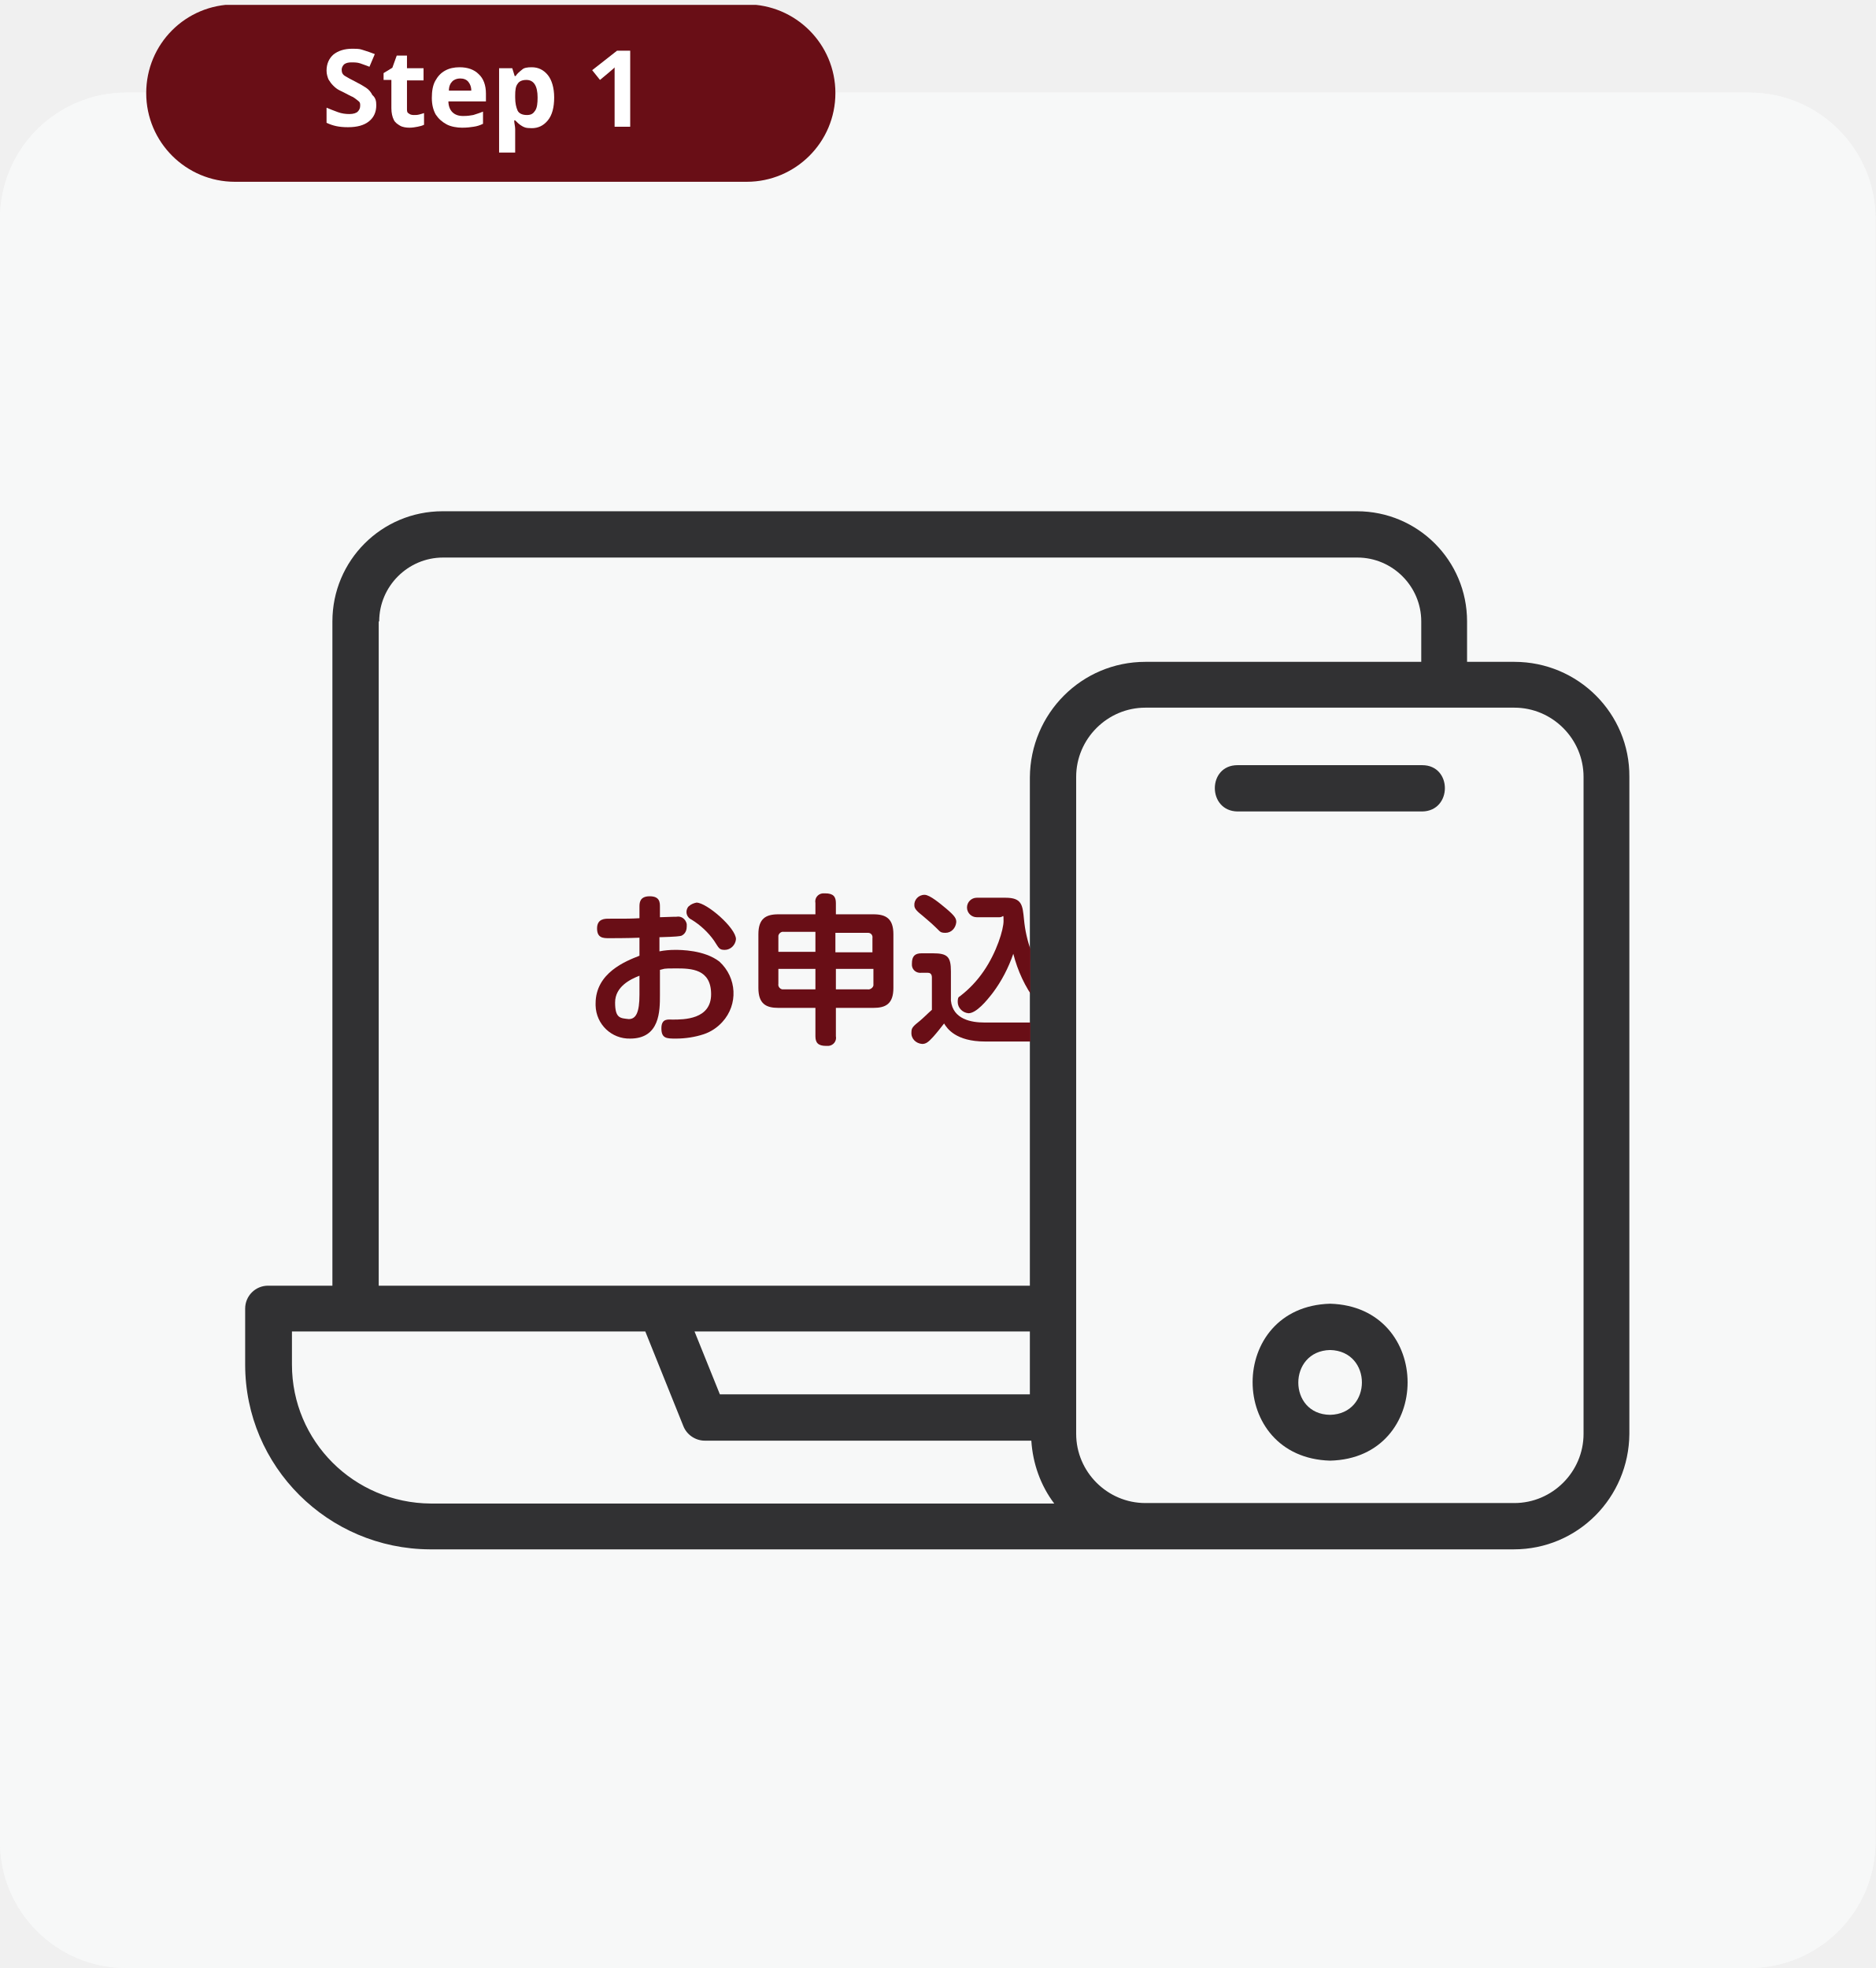
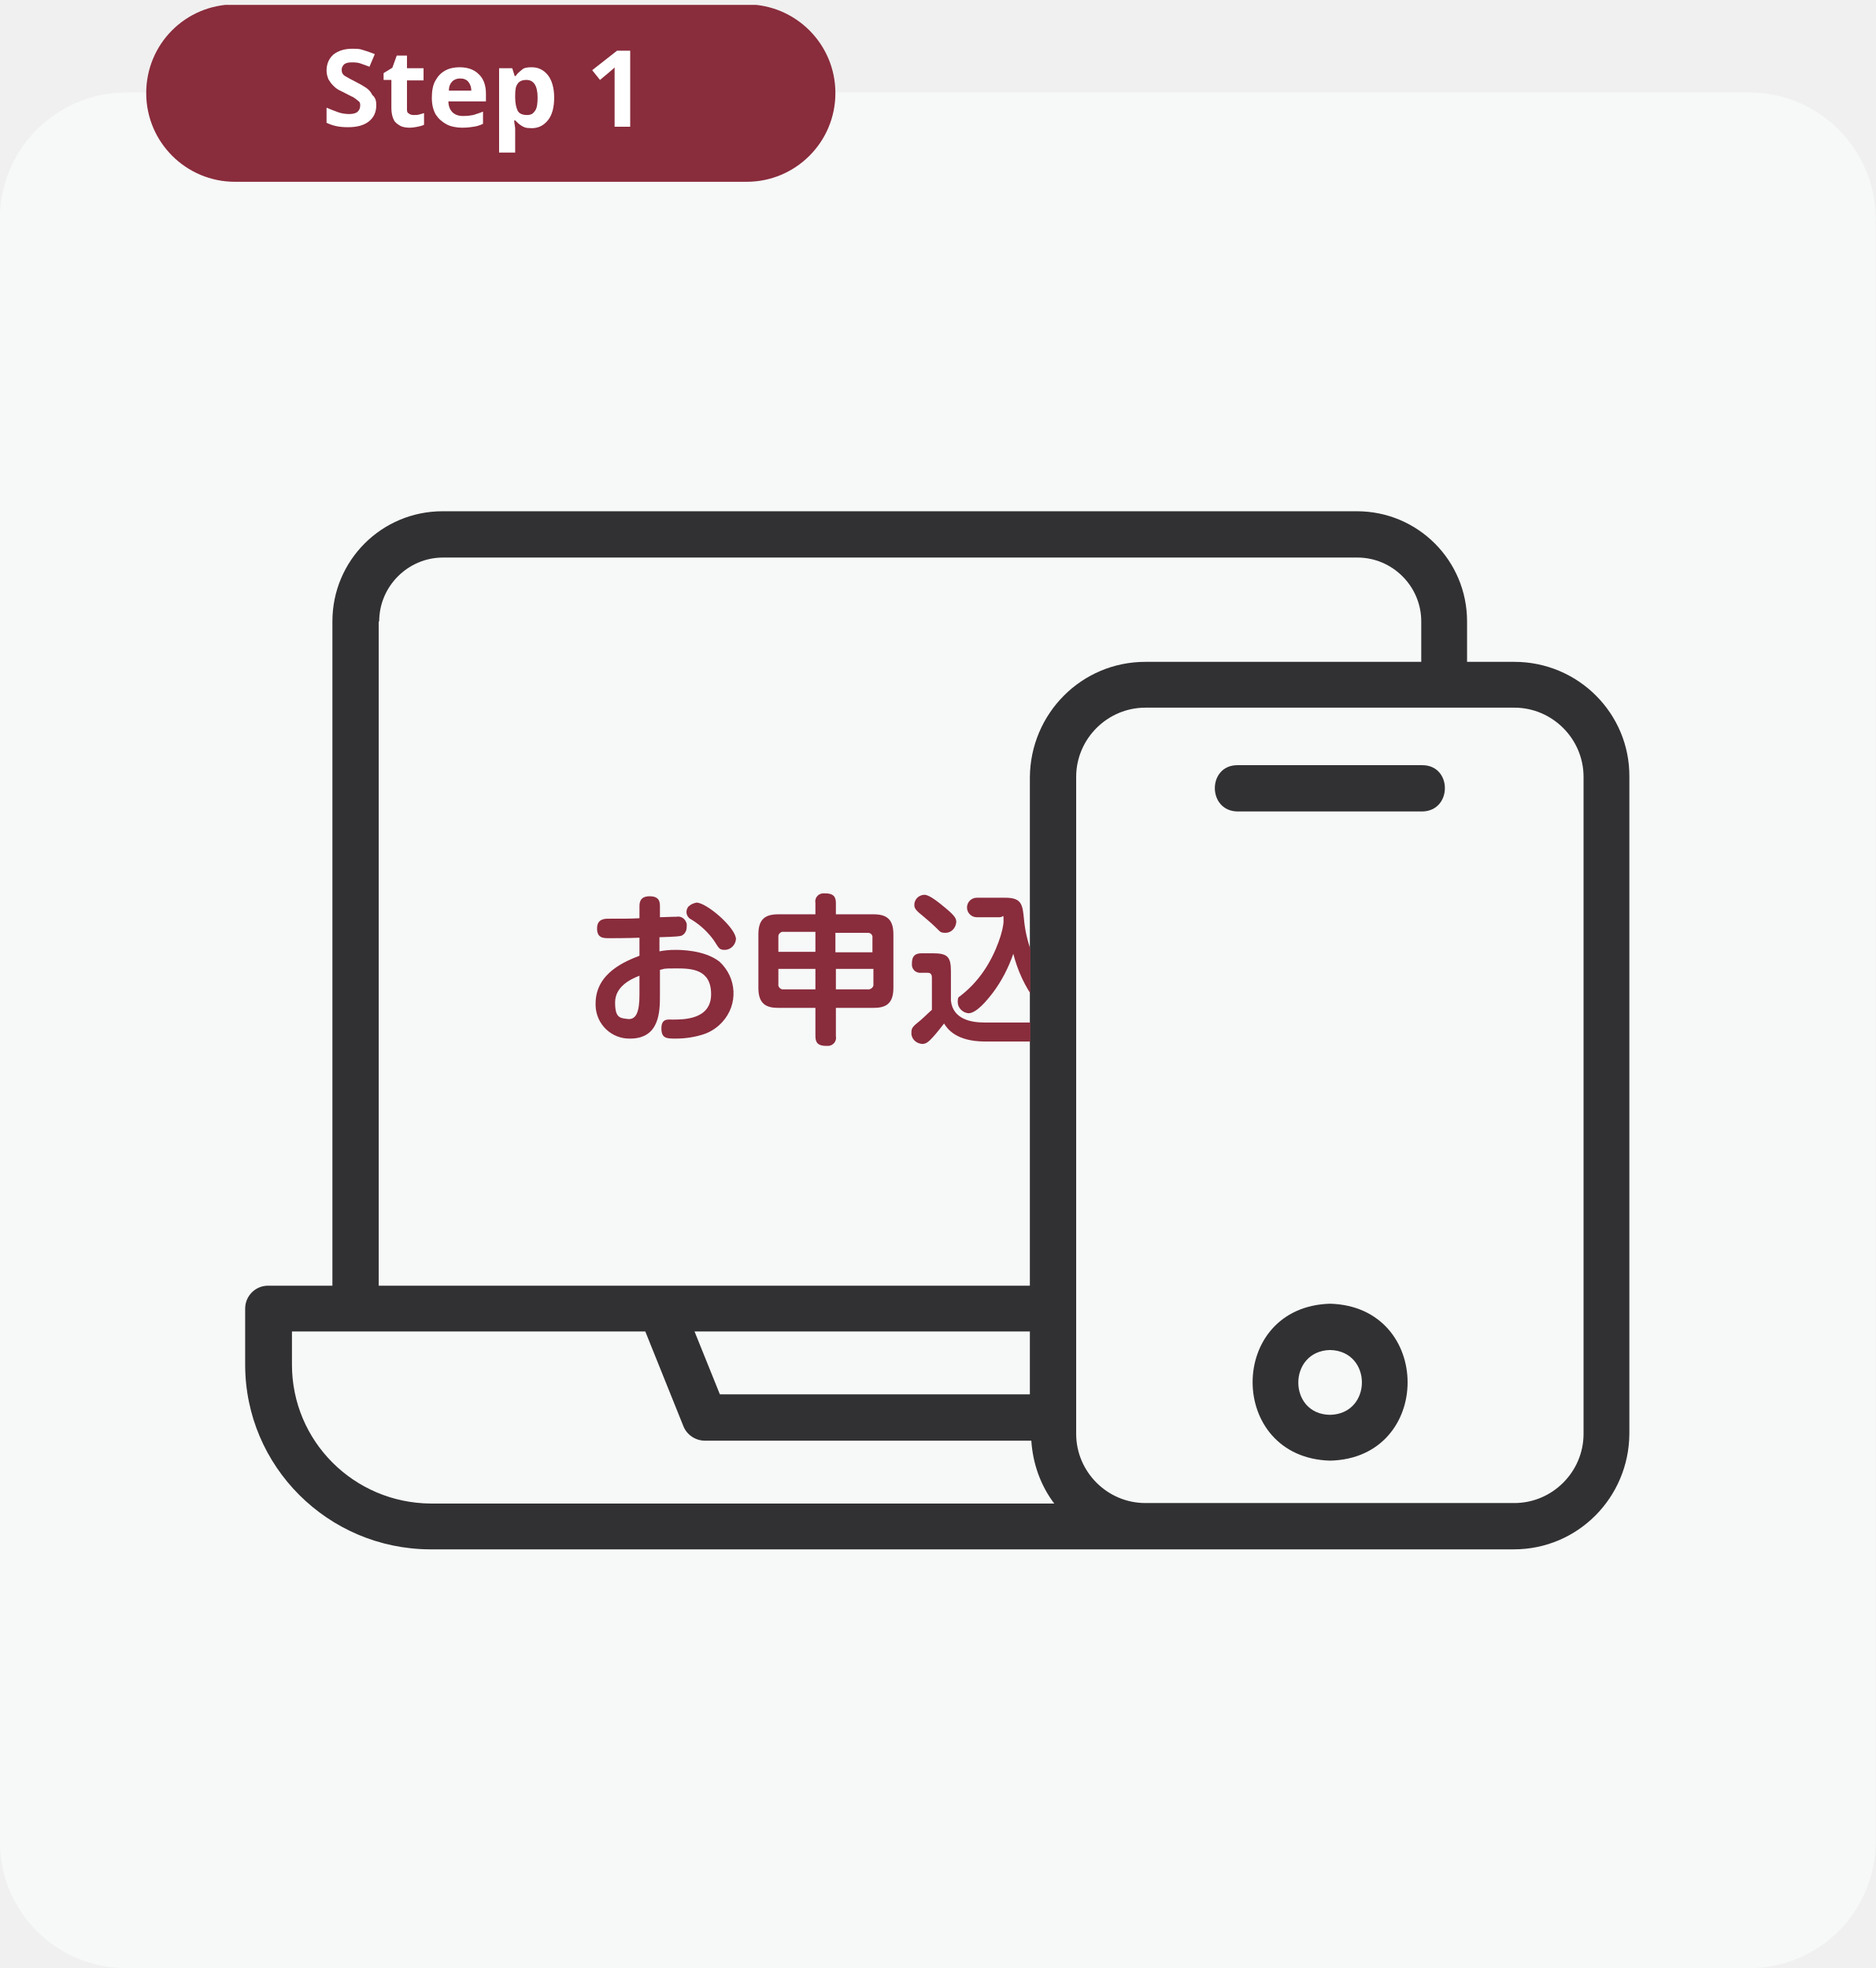
<svg xmlns="http://www.w3.org/2000/svg" id="Layer_1" data-name="Layer 1" version="1.1" viewBox="0 0 384.8 403.8">
  <defs>
    <style>
      .cls-1 {
        clip-path: url(#clippath);
      }

      .cls-2 {
        fill: none;
      }

      .cls-2, .cls-3, .cls-4, .cls-5, .cls-6 {
        stroke-width: 0px;
      }

      .cls-3 {
        fill: #f7f8f8;
      }

-       .cls-4 {
-         fill: #690e16;
-       }
- 
      .cls-7 {
        clip-path: url(#clippath-1);
      }

      .cls-8 {
        clip-path: url(#clippath-4);
      }

      .cls-9 {
        clip-path: url(#clippath-3);
      }

      .cls-10 {
        clip-path: url(#clippath-2);
      }

+       .cls-4 {
+         fill: #313133;
+       }
+ 
      .cls-5 {
-         fill: #313133;
+         fill: #892c3c;
      }

      .cls-11 {
        isolation: isolate;
      }

      .cls-6 {
        fill: #fff;
      }
    </style>
    <clipPath id="clippath">
      <rect class="cls-2" y="19" width="384.8" height="384.8" />
    </clipPath>
    <clipPath id="clippath-1">
      <rect class="cls-2" x="112.1" y="180.4" width="99.3" height="41.3" />
    </clipPath>
    <clipPath id="clippath-2">
      <rect class="cls-2" y="19" width="384.8" height="384.8" />
    </clipPath>
    <clipPath id="clippath-3">
      <rect class="cls-2" x="112.1" y="180.4" width="99.3" height="41.3" />
    </clipPath>
    <clipPath id="clippath-4">
      <rect class="cls-2" x="30" y="1" width="141.4" height="36.3" />
    </clipPath>
  </defs>
  <g id="Group_409" data-name="Group 409">
    <g id="Group_276" data-name="Group 276">
      <g class="cls-1">
        <g id="Group_275" data-name="Group 275">
          <path id="Path_351" data-name="Path 351" class="cls-3" d="M358.9,403.8H25.9c-14.3,0-25.9-11.6-25.9-25.9V44.9c0-14.3,11.6-25.9,25.9-25.9h333c14.3,0,25.9,11.6,25.9,25.9v333c0,14.3-11.6,25.9-25.9,25.9" />
-           <path id="Path_352" data-name="Path 352" class="cls-5" d="M324.9,294.2c0,7.8-6.4,14.2-14.2,14.2h-75.7c-7.8,0-14.2-6.4-14.2-14.2v-134.8c0-7.8,6.4-14.2,14.2-14.2h75.7c7.8,0,14.2,6.4,14.2,14.2v134.8ZM59.9,280v-6.8h72.5l7.8,19.4c.7,1.8,2.5,3,4.4,3h67c.3,4.7,1.9,9.2,4.7,12.9h-127.9c-15.8-.1-28.5-12.8-28.5-28.5M147.7,286.1l-5.2-12.9h68.8v12.9h-63.6ZM77.8,127.5c0-7.2,5.9-13.1,13.1-13.1h187.6c7.2,0,13.1,5.9,13.1,13.1v8.3h-56.6c-13.1,0-23.6,10.6-23.7,23.7v104.3H77.7V127.5h.1ZM310.7,135.8h-9.7v-8.3c0-12.5-10.1-22.6-22.6-22.6H90.8c-12.5,0-22.6,10.1-22.6,22.6v136.3h-13.2c-2.6,0-4.7,2.1-4.7,4.7h0v11.5c0,20.9,17,37.8,37.9,37.9h222.4c13.1,0,23.6-10.6,23.7-23.7v-134.8c.1-13-10.5-23.6-23.6-23.6" />
-           <path id="Path_353" data-name="Path 353" class="cls-5" d="M272.9,290.3c-8.7-.1-8.7-13.1,0-13.3,8.7.2,8.7,13.1,0,13.3M272.9,267.5c-21.2.6-21.2,31.6,0,32.2,21.2-.5,21.2-31.6,0-32.2" />
-           <path id="Path_354" data-name="Path 354" class="cls-5" d="M291.8,157h-37.9c-6.2,0-6.2,9.4,0,9.5h37.9c6.2-.1,6.2-9.5,0-9.5" />
+           <path id="Path_352" data-name="Path 352" class="cls-4" d="M324.9,294.2c0,7.8-6.4,14.2-14.2,14.2h-75.7c-7.8,0-14.2-6.4-14.2-14.2v-134.8c0-7.8,6.4-14.2,14.2-14.2h75.7c7.8,0,14.2,6.4,14.2,14.2v134.8ZM59.9,280v-6.8h72.5l7.8,19.4c.7,1.8,2.5,3,4.4,3h67c.3,4.7,1.9,9.2,4.7,12.9h-127.9c-15.8-.1-28.5-12.8-28.5-28.5M147.7,286.1l-5.2-12.9h68.8v12.9h-63.6ZM77.8,127.5c0-7.2,5.9-13.1,13.1-13.1h187.6c7.2,0,13.1,5.9,13.1,13.1v8.3h-56.6c-13.1,0-23.6,10.6-23.7,23.7v104.3H77.7V127.5h.1ZM310.7,135.8h-9.7v-8.3c0-12.5-10.1-22.6-22.6-22.6H90.8c-12.5,0-22.6,10.1-22.6,22.6v136.3h-13.2c-2.6,0-4.7,2.1-4.7,4.7h0v11.5c0,20.9,17,37.8,37.9,37.9h222.4c13.1,0,23.6-10.6,23.7-23.7v-134.8c.1-13-10.5-23.6-23.6-23.6" />
+           <path id="Path_353" data-name="Path 353" class="cls-4" d="M272.9,290.3c-8.7-.1-8.7-13.1,0-13.3,8.7.2,8.7,13.1,0,13.3M272.9,267.5c-21.2.6-21.2,31.6,0,32.2,21.2-.5,21.2-31.6,0-32.2" />
+           <path id="Path_354" data-name="Path 354" class="cls-4" d="M291.8,157h-37.9c-6.2,0-6.2,9.4,0,9.5h37.9c6.2-.1,6.2-9.5,0-9.5" />
        </g>
      </g>
    </g>
    <g id="Group_278" data-name="Group 278">
      <g class="cls-7">
        <g id="Group_277" data-name="Group 277">
-           <path id="Path_355" data-name="Path 355" class="cls-5" d="M135.3,195.2c1-.2,2.1-.3,3.2-.3s6,0,9.1,2.4c3.6,3.3,3.9,8.8.6,12.4-1,1.1-2.3,2-3.8,2.5-1.8.6-3.8.9-5.7.9s-3,0-3-2.1,1.4-1.8,2.3-1.8c2.3,0,7.9,0,7.9-5.2s-4.1-5.3-7.2-5.3-2.2.1-3.3.3v5.2c0,3.2,0,8.9-6.1,8.9-3.8.1-7-2.9-7.1-6.8v-.4c0-6.3,6.2-8.7,9-9.8v-3.7c-2,.1-6.1.1-6.2.1-1.2,0-2.5,0-2.5-2s1.6-2,2.4-2c4,0,4.5,0,6.3-.1v-2.3c0-.8,0-2.2,2.1-2.2s2.1,1.3,2.1,2.2v2.1c2.8-.1,3.1-.1,3.4-.1,1-.2,1.9.5,2.1,1.5v.5c0,1.4-.9,1.8-1.1,1.9-.4.1-.9.2-4.5.3v2.9h0ZM131.2,200.2c-1.8.7-5,2.2-5,5.5s1.1,3.2,2.8,3.4c1.5,0,2.2-1.4,2.2-5v-3.9ZM142.9,185.2c2.1,0,8.1,5.2,8.1,7.5-.1,1.2-1.1,2.2-2.3,2.2s-1.2-.4-2.2-1.9c-1.2-1.7-2.8-3.2-4.6-4.3-.9-.4-1.3-1.4-.9-2.3.1-.2.2-.4.4-.5.4-.4,1-.6,1.5-.7" />
-           <path id="Path_356" data-name="Path 356" class="cls-5" d="M167.3,185.3c-.2-1,.5-1.9,1.5-2h.5c1.7,0,2.2.7,2.2,2v2.3h7.7c2.6,0,4.1.9,4.1,4.1v11c0,3.3-1.6,4.1-4.1,4.1h-7.7v5.8c.2,1-.5,1.9-1.5,2h-.5c-1.7,0-2.2-.7-2.2-2v-5.8h-7.6c-2.5,0-4.1-.8-4.1-4.1v-11c0-3.2,1.5-4.1,4.1-4.1h7.6v-2.3ZM159.7,195.3h7.6v-4.1h-6.5c-.5-.1-1,.3-1.1.8v3.3ZM167.3,203v-4.2h-7.6v3.1c-.1.5.3,1,.8,1.1h6.8ZM171.4,191.3v4.1h7.6v-2.9c.1-.6-.3-1.1-.9-1.1h-6.7q0-.1,0-.1ZM179.1,198.8h-7.6v4.2h6.5c.5.1,1.1-.3,1.2-.8v-3.4h-.1,0Z" />
-           <path id="Path_357" data-name="Path 357" class="cls-5" d="M216.2,209.8c1-.1,1.8.5,2,1.5v.4c.1,1-.6,1.9-1.6,2h-14.5c-6,0-7.8-2.7-8.4-3.7-.7.9-1.4,1.8-2.2,2.7-1,1.1-1.5,1.5-2.3,1.5-1.3-.1-2.3-1.1-2.2-2.4,0-.9.3-1.2,1.8-2.4.5-.4,1.7-1.6,2.4-2.2v-6.6c0-.2,0-1-.8-1h-1.4c-.9.1-1.8-.5-1.9-1.5v-.4c0-1.5.6-2.1,2-2.1h2.3c3,0,3.7.7,3.7,3.7v6c.4,3.9,4.3,4.5,6.8,4.5h14.3,0ZM189.7,183.6c1.1,0,3.3,1.9,4.4,2.8,1.9,1.6,2.1,2.1,2.1,2.8-.1,1.2-1,2.2-2.2,2.2s-1.1-.3-2.1-1.2c-.9-.9-2.4-2.1-2.6-2.3-1-.8-1.7-1.4-1.7-2.1-.1-1.1.8-2.2,2.1-2.2M200.4,188.2c-1.1,0-2-.9-2-2s.9-2,2-2h5.9c3.4,0,3.5,1.5,3.8,4.5.4,4.3,1.9,8.5,4.4,12.1.6.8,1.7,2,2.6,3,.5.5.9,1.1,1,1.8-.1,1.2-1.1,2.2-2.3,2.3-1,0-2-.8-3.3-2.5-2.2-2.9-3.7-6.2-4.6-9.7-1,2.9-2.4,5.6-4.2,8-1.3,1.7-3.4,4.2-5,4.2-1.2-.1-2.2-1.1-2.2-2.3s.3-1,.6-1.3c1.8-1.4,3.4-3.1,4.7-5,2.7-3.9,4.1-8.6,4.1-10.3s0-.8-.8-.8h-4.7Z" />
-           <path id="Path_358" data-name="Path 358" class="cls-5" d="M242.1,192c0-1.2.4-2.3,2.2-2.3s2.4,1.2,2.4,3.1-.3,5.3-.4,5.9c3.1,1.3,4.2,2,4.2,3.3s-.9,2.4-2,2.4-.8-.1-2.9-1.2c-1.9,6.9-6.6,10.2-9.1,10.2-1.2-.1-2.1-1-2.1-2.2s.4-1.3,3.2-3c3.1-1.9,3.8-5.7,4-6.8-2.3-.9-4.7-1.5-7.1-2-.7,2.7-1.6,5.3-2.7,7.8-1.2,2.8-2.7,4.4-5.1,4.4s-6.1-2.3-6.1-6.9,2.6-7.4,6.4-8.5c1.4-.5,2.9-.7,4.4-.8.1-.5.8-3,.9-3.3.2-.7.3-1.4.4-2.1,0-.6-.3-.9-1.3-.9s-5.1.3-6.1.3-2.3,0-2.3-2.1,1.5-2.1,2.8-2.1c2.1,0,5.6-.2,7.7-.2s3.6,0,3.6,2.8c-.1,1.2-.2,2.4-.5,3.6-.1.7-1,3.6-1.1,4.2,2.2.4,4.4.9,6.5,1.6.1-1.8.1-2.1.1-5.2M228.1,199.6c-2.2.7-3.8,2.7-3.7,5,0,2.2,1.4,2.8,2,2.8.9,0,1.5-.9,2.3-3,.7-1.7,1.3-3.5,1.8-5.3-.8.1-1.6.3-2.4.5" />
+           <path id="Path_355" data-name="Path 355" class="cls-4" d="M135.3,195.2c1-.2,2.1-.3,3.2-.3s6,0,9.1,2.4c3.6,3.3,3.9,8.8.6,12.4-1,1.1-2.3,2-3.8,2.5-1.8.6-3.8.9-5.7.9s-3,0-3-2.1,1.4-1.8,2.3-1.8c2.3,0,7.9,0,7.9-5.2s-4.1-5.3-7.2-5.3-2.2.1-3.3.3v5.2c0,3.2,0,8.9-6.1,8.9-3.8.1-7-2.9-7.1-6.8v-.4c0-6.3,6.2-8.7,9-9.8v-3.7c-2,.1-6.1.1-6.2.1-1.2,0-2.5,0-2.5-2s1.6-2,2.4-2c4,0,4.5,0,6.3-.1v-2.3c0-.8,0-2.2,2.1-2.2s2.1,1.3,2.1,2.2v2.1c2.8-.1,3.1-.1,3.4-.1,1-.2,1.9.5,2.1,1.5v.5c0,1.4-.9,1.8-1.1,1.9-.4.1-.9.2-4.5.3v2.9h0ZM131.2,200.2c-1.8.7-5,2.2-5,5.5s1.1,3.2,2.8,3.4c1.5,0,2.2-1.4,2.2-5v-3.9ZM142.9,185.2c2.1,0,8.1,5.2,8.1,7.5-.1,1.2-1.1,2.2-2.3,2.2s-1.2-.4-2.2-1.9c-1.2-1.7-2.8-3.2-4.6-4.3-.9-.4-1.3-1.4-.9-2.3.1-.2.2-.4.4-.5.4-.4,1-.6,1.5-.7" />
+           <path id="Path_356" data-name="Path 356" class="cls-4" d="M167.3,185.3c-.2-1,.5-1.9,1.5-2h.5c1.7,0,2.2.7,2.2,2v2.3h7.7c2.6,0,4.1.9,4.1,4.1v11c0,3.3-1.6,4.1-4.1,4.1h-7.7v5.8c.2,1-.5,1.9-1.5,2h-.5c-1.7,0-2.2-.7-2.2-2v-5.8h-7.6c-2.5,0-4.1-.8-4.1-4.1v-11c0-3.2,1.5-4.1,4.1-4.1h7.6v-2.3ZM159.7,195.3h7.6v-4.1h-6.5c-.5-.1-1,.3-1.1.8v3.3ZM167.3,203v-4.2h-7.6v3.1c-.1.5.3,1,.8,1.1h6.8ZM171.4,191.3v4.1h7.6v-2.9c.1-.6-.3-1.1-.9-1.1h-6.7q0-.1,0-.1ZM179.1,198.8h-7.6v4.2h6.5c.5.1,1.1-.3,1.2-.8v-3.4h-.1,0Z" />
+           <path id="Path_357" data-name="Path 357" class="cls-4" d="M216.2,209.8c1-.1,1.8.5,2,1.5v.4c.1,1-.6,1.9-1.6,2h-14.5c-6,0-7.8-2.7-8.4-3.7-.7.9-1.4,1.8-2.2,2.7-1,1.1-1.5,1.5-2.3,1.5-1.3-.1-2.3-1.1-2.2-2.4,0-.9.3-1.2,1.8-2.4.5-.4,1.7-1.6,2.4-2.2v-6.6c0-.2,0-1-.8-1h-1.4c-.9.1-1.8-.5-1.9-1.5v-.4c0-1.5.6-2.1,2-2.1h2.3c3,0,3.7.7,3.7,3.7v6c.4,3.9,4.3,4.5,6.8,4.5h14.3,0ZM189.7,183.6c1.1,0,3.3,1.9,4.4,2.8,1.9,1.6,2.1,2.1,2.1,2.8-.1,1.2-1,2.2-2.2,2.2s-1.1-.3-2.1-1.2c-.9-.9-2.4-2.1-2.6-2.3-1-.8-1.7-1.4-1.7-2.1-.1-1.1.8-2.2,2.1-2.2M200.4,188.2c-1.1,0-2-.9-2-2s.9-2,2-2h5.9c3.4,0,3.5,1.5,3.8,4.5.4,4.3,1.9,8.5,4.4,12.1.6.8,1.7,2,2.6,3,.5.5.9,1.1,1,1.8-.1,1.2-1.1,2.2-2.3,2.3-1,0-2-.8-3.3-2.5-2.2-2.9-3.7-6.2-4.6-9.7-1,2.9-2.4,5.6-4.2,8-1.3,1.7-3.4,4.2-5,4.2-1.2-.1-2.2-1.1-2.2-2.3s.3-1,.6-1.3c1.8-1.4,3.4-3.1,4.7-5,2.7-3.9,4.1-8.6,4.1-10.3s0-.8-.8-.8h-4.7Z" />
+           <path id="Path_358" data-name="Path 358" class="cls-4" d="M242.1,192c0-1.2.4-2.3,2.2-2.3s2.4,1.2,2.4,3.1-.3,5.3-.4,5.9c3.1,1.3,4.2,2,4.2,3.3s-.9,2.4-2,2.4-.8-.1-2.9-1.2c-1.9,6.9-6.6,10.2-9.1,10.2-1.2-.1-2.1-1-2.1-2.2s.4-1.3,3.2-3c3.1-1.9,3.8-5.7,4-6.8-2.3-.9-4.7-1.5-7.1-2-.7,2.7-1.6,5.3-2.7,7.8-1.2,2.8-2.7,4.4-5.1,4.4s-6.1-2.3-6.1-6.9,2.6-7.4,6.4-8.5c1.4-.5,2.9-.7,4.4-.8.1-.5.8-3,.9-3.3.2-.7.3-1.4.4-2.1,0-.6-.3-.9-1.3-.9s-5.1.3-6.1.3-2.3,0-2.3-2.1,1.5-2.1,2.8-2.1c2.1,0,5.6-.2,7.7-.2s3.6,0,3.6,2.8c-.1,1.2-.2,2.4-.5,3.6-.1.7-1,3.6-1.1,4.2,2.2.4,4.4.9,6.5,1.6.1-1.8.1-2.1.1-5.2M228.1,199.6c-2.2.7-3.8,2.7-3.7,5,0,2.2,1.4,2.8,2,2.8.9,0,1.5-.9,2.3-3,.7-1.7,1.3-3.5,1.8-5.3-.8.1-1.6.3-2.4.5" />
        </g>
      </g>
    </g>
    <g id="Group_338" data-name="Group 338">
      <g id="Group_276-2" data-name="Group 276-2">
        <g class="cls-10">
          <g id="Group_275-2" data-name="Group 275-2">
            <path id="Path_351-2" data-name="Path 351-2" class="cls-3" d="M358.9,403.8H25.9c-14.3,0-25.9-11.6-25.9-25.9V44.9c0-14.3,11.6-25.9,25.9-25.9h333c14.3,0,25.9,11.6,25.9,25.9v333c0,14.3-11.6,25.9-25.9,25.9" />
-             <path id="Path_352-2" data-name="Path 352-2" class="cls-5" d="M324.9,294.2c0,7.8-6.4,14.2-14.2,14.2h-75.7c-7.8,0-14.2-6.4-14.2-14.2v-134.8c0-7.8,6.4-14.2,14.2-14.2h75.7c7.8,0,14.2,6.4,14.2,14.2v134.8ZM59.9,280v-6.8h72.5l7.8,19.4c.7,1.8,2.5,3,4.4,3h67c.3,4.7,1.9,9.2,4.7,12.9h-127.9c-15.8-.1-28.5-12.8-28.5-28.5M147.7,286.1l-5.2-12.9h68.8v12.9h-63.6ZM77.8,127.5c0-7.2,5.9-13.1,13.1-13.1h187.6c7.2,0,13.1,5.9,13.1,13.1v8.3h-56.6c-13.1,0-23.6,10.6-23.7,23.7v104.3H77.7V127.5h.1ZM310.7,135.8h-9.7v-8.3c0-12.5-10.1-22.6-22.6-22.6H90.8c-12.5,0-22.6,10.1-22.6,22.6v136.3h-13.2c-2.6,0-4.7,2.1-4.7,4.7h0v11.5c0,20.9,17,37.8,37.9,37.9h222.4c13.1,0,23.6-10.6,23.7-23.7v-134.8c.1-13-10.5-23.6-23.6-23.6" />
-             <path id="Path_353-2" data-name="Path 353-2" class="cls-5" d="M272.9,290.3c-8.7-.1-8.7-13.1,0-13.3,8.7.2,8.7,13.1,0,13.3M272.9,267.5c-21.2.6-21.2,31.6,0,32.2,21.2-.5,21.2-31.6,0-32.2" />
-             <path id="Path_354-2" data-name="Path 354-2" class="cls-5" d="M291.8,157h-37.9c-6.2,0-6.2,9.4,0,9.5h37.9c6.2-.1,6.2-9.5,0-9.5" />
+             <path id="Path_352-2" data-name="Path 352-2" class="cls-4" d="M324.9,294.2c0,7.8-6.4,14.2-14.2,14.2h-75.7c-7.8,0-14.2-6.4-14.2-14.2v-134.8c0-7.8,6.4-14.2,14.2-14.2h75.7c7.8,0,14.2,6.4,14.2,14.2v134.8ZM59.9,280v-6.8h72.5l7.8,19.4c.7,1.8,2.5,3,4.4,3h67c.3,4.7,1.9,9.2,4.7,12.9h-127.9c-15.8-.1-28.5-12.8-28.5-28.5M147.7,286.1l-5.2-12.9h68.8v12.9h-63.6ZM77.8,127.5c0-7.2,5.9-13.1,13.1-13.1h187.6c7.2,0,13.1,5.9,13.1,13.1v8.3h-56.6c-13.1,0-23.6,10.6-23.7,23.7v104.3H77.7V127.5h.1ZM310.7,135.8h-9.7v-8.3c0-12.5-10.1-22.6-22.6-22.6H90.8c-12.5,0-22.6,10.1-22.6,22.6v136.3h-13.2c-2.6,0-4.7,2.1-4.7,4.7h0v11.5c0,20.9,17,37.8,37.9,37.9h222.4c13.1,0,23.6-10.6,23.7-23.7v-134.8c.1-13-10.5-23.6-23.6-23.6" />
+             <path id="Path_353-2" data-name="Path 353-2" class="cls-4" d="M272.9,290.3c-8.7-.1-8.7-13.1,0-13.3,8.7.2,8.7,13.1,0,13.3M272.9,267.5c-21.2.6-21.2,31.6,0,32.2,21.2-.5,21.2-31.6,0-32.2" />
+             <path id="Path_354-2" data-name="Path 354-2" class="cls-4" d="M291.8,157h-37.9c-6.2,0-6.2,9.4,0,9.5h37.9c6.2-.1,6.2-9.5,0-9.5" />
          </g>
        </g>
      </g>
      <g id="Group_278-2" data-name="Group 278-2">
        <g class="cls-9">
          <g id="Group_277-2" data-name="Group 277-2">
-             <path id="Path_355-2" data-name="Path 355-2" class="cls-4" d="M135.3,195.2c1-.2,2.1-.3,3.2-.3s6,0,9.1,2.4c3.6,3.3,3.9,8.8.6,12.4-1,1.1-2.3,2-3.8,2.5-1.8.6-3.8.9-5.7.9s-3,0-3-2.1,1.4-1.8,2.3-1.8c2.3,0,7.9,0,7.9-5.2s-4.1-5.3-7.2-5.3-2.2.1-3.3.3v5.2c0,3.2,0,8.9-6.1,8.9-3.8.1-7-2.9-7.1-6.8v-.4c0-6.3,6.2-8.7,9-9.8v-3.7c-2,.1-6.1.1-6.2.1-1.2,0-2.5,0-2.5-2s1.6-2,2.4-2c4,0,4.5,0,6.3-.1v-2.3c0-.8,0-2.2,2.1-2.2s2.1,1.3,2.1,2.2v2.1c2.8-.1,3.1-.1,3.4-.1,1-.2,1.9.5,2.1,1.5v.5c0,1.4-.9,1.8-1.1,1.9-.4.1-.9.2-4.5.3v2.9h0ZM131.2,200.2c-1.8.7-5,2.2-5,5.5s1.1,3.2,2.8,3.4c1.5,0,2.2-1.4,2.2-5v-3.9ZM142.9,185.2c2.1,0,8.1,5.2,8.1,7.5-.1,1.2-1.1,2.2-2.3,2.2s-1.2-.4-2.2-1.9c-1.2-1.7-2.8-3.2-4.6-4.3-.9-.4-1.3-1.4-.9-2.3.1-.2.2-.4.4-.5.4-.4,1-.6,1.5-.7" />
-             <path id="Path_356-2" data-name="Path 356-2" class="cls-4" d="M167.3,185.3c-.2-1,.5-1.9,1.5-2h.5c1.7,0,2.2.7,2.2,2v2.3h7.7c2.6,0,4.1.9,4.1,4.1v11c0,3.3-1.6,4.1-4.1,4.1h-7.7v5.8c.2,1-.5,1.9-1.5,2h-.5c-1.7,0-2.2-.7-2.2-2v-5.8h-7.6c-2.5,0-4.1-.8-4.1-4.1v-11c0-3.2,1.5-4.1,4.1-4.1h7.6v-2.3ZM159.7,195.3h7.6v-4.1h-6.5c-.5-.1-1,.3-1.1.8v3.3ZM167.3,203v-4.2h-7.6v3.1c-.1.5.3,1,.8,1.1h6.8ZM171.4,191.3v4.1h7.6v-2.9c.1-.6-.3-1.1-.9-1.1h-6.7q0-.1,0-.1ZM179.1,198.8h-7.6v4.2h6.5c.5.1,1.1-.3,1.2-.8v-3.4h-.1,0Z" />
-             <path id="Path_357-2" data-name="Path 357-2" class="cls-4" d="M216.2,209.8c1-.1,1.8.5,2,1.5v.4c.1,1-.6,1.9-1.6,2h-14.5c-6,0-7.8-2.7-8.4-3.7-.7.9-1.4,1.8-2.2,2.7-1,1.1-1.5,1.5-2.3,1.5-1.3-.1-2.3-1.1-2.2-2.4,0-.9.3-1.2,1.8-2.4.5-.4,1.7-1.6,2.4-2.2v-6.6c0-.2,0-1-.8-1h-1.4c-.9.1-1.8-.5-1.9-1.5v-.4c0-1.5.6-2.1,2-2.1h2.3c3,0,3.7.7,3.7,3.7v6c.4,3.9,4.3,4.5,6.8,4.5h14.3,0ZM189.7,183.6c1.1,0,3.3,1.9,4.4,2.8,1.9,1.6,2.1,2.1,2.1,2.8-.1,1.2-1,2.2-2.2,2.2s-1.1-.3-2.1-1.2c-.9-.9-2.4-2.1-2.6-2.3-1-.8-1.7-1.4-1.7-2.1-.1-1.1.8-2.2,2.1-2.2M200.4,188.2c-1.1,0-2-.9-2-2s.9-2,2-2h5.9c3.4,0,3.5,1.5,3.8,4.5.4,4.3,1.9,8.5,4.4,12.1.6.8,1.7,2,2.6,3,.5.5.9,1.1,1,1.8-.1,1.2-1.1,2.2-2.3,2.3-1,0-2-.8-3.3-2.5-2.2-2.9-3.7-6.2-4.6-9.7-1,2.9-2.4,5.6-4.2,8-1.3,1.7-3.4,4.2-5,4.2-1.2-.1-2.2-1.1-2.2-2.3s.3-1,.6-1.3c1.8-1.4,3.4-3.1,4.7-5,2.7-3.9,4.1-8.6,4.1-10.3s0-.8-.8-.8h-4.7Z" />
-             <path id="Path_358-2" data-name="Path 358-2" class="cls-4" d="M242.1,192c0-1.2.4-2.3,2.2-2.3s2.4,1.2,2.4,3.1-.3,5.3-.4,5.9c3.1,1.3,4.2,2,4.2,3.3s-.9,2.4-2,2.4-.8-.1-2.9-1.2c-1.9,6.9-6.6,10.2-9.1,10.2-1.2-.1-2.1-1-2.1-2.2s.4-1.3,3.2-3c3.1-1.9,3.8-5.7,4-6.8-2.3-.9-4.7-1.5-7.1-2-.7,2.7-1.6,5.3-2.7,7.8-1.2,2.8-2.7,4.4-5.1,4.4s-6.1-2.3-6.1-6.9,2.6-7.4,6.4-8.5c1.4-.5,2.9-.7,4.4-.8.1-.5.8-3,.9-3.3.2-.7.3-1.4.4-2.1,0-.6-.3-.9-1.3-.9s-5.1.3-6.1.3-2.3,0-2.3-2.1,1.5-2.1,2.8-2.1c2.1,0,5.6-.2,7.7-.2s3.6,0,3.6,2.8c-.1,1.2-.2,2.4-.5,3.6-.1.7-1,3.6-1.1,4.2,2.2.4,4.4.9,6.5,1.6.1-1.8.1-2.1.1-5.2M228.1,199.6c-2.2.7-3.8,2.7-3.7,5,0,2.2,1.4,2.8,2,2.8.9,0,1.5-.9,2.3-3,.7-1.7,1.3-3.5,1.8-5.3-.8.1-1.6.3-2.4.5" />
+             <path id="Path_355-2" data-name="Path 355-2" class="cls-5" d="M135.3,195.2c1-.2,2.1-.3,3.2-.3s6,0,9.1,2.4c3.6,3.3,3.9,8.8.6,12.4-1,1.1-2.3,2-3.8,2.5-1.8.6-3.8.9-5.7.9s-3,0-3-2.1,1.4-1.8,2.3-1.8c2.3,0,7.9,0,7.9-5.2s-4.1-5.3-7.2-5.3-2.2.1-3.3.3v5.2c0,3.2,0,8.9-6.1,8.9-3.8.1-7-2.9-7.1-6.8v-.4c0-6.3,6.2-8.7,9-9.8v-3.7c-2,.1-6.1.1-6.2.1-1.2,0-2.5,0-2.5-2s1.6-2,2.4-2c4,0,4.5,0,6.3-.1v-2.3c0-.8,0-2.2,2.1-2.2s2.1,1.3,2.1,2.2v2.1c2.8-.1,3.1-.1,3.4-.1,1-.2,1.9.5,2.1,1.5v.5c0,1.4-.9,1.8-1.1,1.9-.4.1-.9.2-4.5.3v2.9h0ZM131.2,200.2c-1.8.7-5,2.2-5,5.5s1.1,3.2,2.8,3.4c1.5,0,2.2-1.4,2.2-5v-3.9ZM142.9,185.2c2.1,0,8.1,5.2,8.1,7.5-.1,1.2-1.1,2.2-2.3,2.2s-1.2-.4-2.2-1.9c-1.2-1.7-2.8-3.2-4.6-4.3-.9-.4-1.3-1.4-.9-2.3.1-.2.2-.4.4-.5.4-.4,1-.6,1.5-.7" />
+             <path id="Path_356-2" data-name="Path 356-2" class="cls-5" d="M167.3,185.3c-.2-1,.5-1.9,1.5-2h.5c1.7,0,2.2.7,2.2,2v2.3h7.7c2.6,0,4.1.9,4.1,4.1v11c0,3.3-1.6,4.1-4.1,4.1h-7.7v5.8c.2,1-.5,1.9-1.5,2h-.5c-1.7,0-2.2-.7-2.2-2v-5.8h-7.6c-2.5,0-4.1-.8-4.1-4.1v-11c0-3.2,1.5-4.1,4.1-4.1h7.6v-2.3ZM159.7,195.3h7.6v-4.1h-6.5c-.5-.1-1,.3-1.1.8v3.3ZM167.3,203v-4.2h-7.6v3.1c-.1.5.3,1,.8,1.1h6.8ZM171.4,191.3v4.1h7.6v-2.9c.1-.6-.3-1.1-.9-1.1h-6.7q0-.1,0-.1ZM179.1,198.8h-7.6v4.2h6.5c.5.1,1.1-.3,1.2-.8v-3.4h-.1,0Z" />
+             <path id="Path_357-2" data-name="Path 357-2" class="cls-5" d="M216.2,209.8c1-.1,1.8.5,2,1.5v.4c.1,1-.6,1.9-1.6,2h-14.5c-6,0-7.8-2.7-8.4-3.7-.7.9-1.4,1.8-2.2,2.7-1,1.1-1.5,1.5-2.3,1.5-1.3-.1-2.3-1.1-2.2-2.4,0-.9.3-1.2,1.8-2.4.5-.4,1.7-1.6,2.4-2.2v-6.6c0-.2,0-1-.8-1h-1.4c-.9.1-1.8-.5-1.9-1.5v-.4c0-1.5.6-2.1,2-2.1h2.3c3,0,3.7.7,3.7,3.7v6c.4,3.9,4.3,4.5,6.8,4.5h14.3,0ZM189.7,183.6c1.1,0,3.3,1.9,4.4,2.8,1.9,1.6,2.1,2.1,2.1,2.8-.1,1.2-1,2.2-2.2,2.2s-1.1-.3-2.1-1.2c-.9-.9-2.4-2.1-2.6-2.3-1-.8-1.7-1.4-1.7-2.1-.1-1.1.8-2.2,2.1-2.2M200.4,188.2c-1.1,0-2-.9-2-2s.9-2,2-2h5.9c3.4,0,3.5,1.5,3.8,4.5.4,4.3,1.9,8.5,4.4,12.1.6.8,1.7,2,2.6,3,.5.5.9,1.1,1,1.8-.1,1.2-1.1,2.2-2.3,2.3-1,0-2-.8-3.3-2.5-2.2-2.9-3.7-6.2-4.6-9.7-1,2.9-2.4,5.6-4.2,8-1.3,1.7-3.4,4.2-5,4.2-1.2-.1-2.2-1.1-2.2-2.3s.3-1,.6-1.3c1.8-1.4,3.4-3.1,4.7-5,2.7-3.9,4.1-8.6,4.1-10.3s0-.8-.8-.8h-4.7Z" />
+             <path id="Path_358-2" data-name="Path 358-2" class="cls-5" d="M242.1,192c0-1.2.4-2.3,2.2-2.3s2.4,1.2,2.4,3.1-.3,5.3-.4,5.9c3.1,1.3,4.2,2,4.2,3.3s-.9,2.4-2,2.4-.8-.1-2.9-1.2c-1.9,6.9-6.6,10.2-9.1,10.2-1.2-.1-2.1-1-2.1-2.2s.4-1.3,3.2-3c3.1-1.9,3.8-5.7,4-6.8-2.3-.9-4.7-1.5-7.1-2-.7,2.7-1.6,5.3-2.7,7.8-1.2,2.8-2.7,4.4-5.1,4.4s-6.1-2.3-6.1-6.9,2.6-7.4,6.4-8.5c1.4-.5,2.9-.7,4.4-.8.1-.5.8-3,.9-3.3.2-.7.3-1.4.4-2.1,0-.6-.3-.9-1.3-.9s-5.1.3-6.1.3-2.3,0-2.3-2.1,1.5-2.1,2.8-2.1c2.1,0,5.6-.2,7.7-.2s3.6,0,3.6,2.8c-.1,1.2-.2,2.4-.5,3.6-.1.7-1,3.6-1.1,4.2,2.2.4,4.4.9,6.5,1.6.1-1.8.1-2.1.1-5.2M228.1,199.6c-2.2.7-3.8,2.7-3.7,5,0,2.2,1.4,2.8,2,2.8.9,0,1.5-.9,2.3-3,.7-1.7,1.3-3.5,1.8-5.3-.8.1-1.6.3-2.4.5" />
          </g>
        </g>
      </g>
    </g>
  </g>
  <g id="Group_285" data-name="Group 285">
    <g class="cls-8">
      <g id="Group_284" data-name="Group 284">
-         <path id="Path_384" data-name="Path 384" class="cls-4" d="M153.2,37.3H48.2c-10,0-18.2-8.1-18.2-18.2S38.1.9,48.2.9h105c10,0,18.2,8.1,18.2,18.2s-8.2,18.2-18.2,18.2h0" />
+         <path id="Path_384" data-name="Path 384" class="cls-5" d="M153.2,37.3H48.2c-10,0-18.2-8.1-18.2-18.2S38.1.9,48.2.9h105c10,0,18.2,8.1,18.2,18.2s-8.2,18.2-18.2,18.2h0" />
      </g>
    </g>
  </g>
  <g class="cls-11">
    <path class="cls-6" d="M77.2,21.6c0,1.4-.5,2.5-1.5,3.3s-2.4,1.2-4.3,1.2-3.1-.3-4.4-.9v-3.1c.7.3,1.5.6,2.3.9s1.6.4,2.4.4,1.4-.2,1.7-.5c.3-.3.5-.7.5-1.2s0-.7-.4-1-.6-.5-1.1-.8c-.5-.2-1-.5-1.6-.8s-.8-.4-1.2-.6c-.4-.2-.8-.5-1.2-.9-.4-.4-.7-.8-1-1.3-.2-.5-.4-1.1-.4-1.8,0-1.4.5-2.5,1.4-3.3,1-.8,2.3-1.2,3.9-1.2s1.6.1,2.3.3c.7.2,1.5.5,2.3.8l-1.1,2.6c-.7-.3-1.4-.5-1.9-.7-.6-.2-1.2-.2-1.8-.2s-1.1.1-1.5.4c-.3.3-.5.7-.5,1.1,0,.6.2,1,.7,1.3s1.2.7,2.2,1.2c.8.4,1.5.8,2.1,1.2.6.4,1,.9,1.3,1.5.7.6.8,1.3.8,2.1Z" />
    <path class="cls-6" d="M84.9,23.6c.4,0,.7,0,1.1-.1s.7-.2,1-.3v2.4c-.4.2-.8.3-1.3.4s-1.1.2-1.7.2-1.4-.1-1.9-.4-1-.6-1.3-1.2-.5-1.4-.5-2.4v-5.8h-1.6v-1.4l1.8-1.1.9-2.5h2.1v2.6h3.4v2.5h-3.4v5.8c0,.5,0,.8.4,1,.2.2.6.3,1,.3Z" />
    <path class="cls-6" d="M94.3,13.8c1.7,0,3,.5,3.9,1.4,1,.9,1.5,2.3,1.5,4v1.6h-7.7c0,.9.3,1.7.8,2.2s1.2.8,2.2.8,1.5-.1,2.1-.2c.6-.2,1.3-.4,2-.7v2.5c-.6.3-1.2.5-1.9.6-.6.1-1.4.2-2.4.2s-2.3-.2-3.2-.7-1.6-1.1-2.2-2c-.5-.9-.8-2-.8-3.4s.2-2.6.7-3.5,1.1-1.6,2-2.1,1.9-.7,3-.7ZM94.4,16.1c-.6,0-1.2.2-1.6.6s-.7,1-.7,1.9h4.6c0-.7-.2-1.3-.6-1.8s-1-.7-1.7-.7Z" />
    <path class="cls-6" d="M109.1,13.8c1.3,0,2.4.5,3.3,1.6.8,1,1.3,2.6,1.3,4.6s-.4,3.6-1.3,4.7-2,1.6-3.3,1.6-1.6-.2-2.1-.5-.9-.7-1.3-1.1h-.2c0,.6.2,1.2.2,1.8v4.8h-3.3V14h2.7l.5,1.6h.2c.3-.5.8-.9,1.3-1.3.4-.4,1.1-.5,2-.5ZM108,16.4c-.9,0-1.5.3-1.8.8-.4.5-.5,1.3-.5,2.4v.4c0,1.2.2,2,.5,2.7.3.6,1,.9,1.9.9s1.3-.3,1.7-.9c.4-.6.5-1.5.5-2.7,0-2.4-.8-3.6-2.3-3.6Z" />
    <path class="cls-6" d="M129.4,26h-3.3v-12.2c0,.1-.2.2-.5.5-.2.2-.5.4-.7.6l-1.8,1.5-1.6-2,5.1-4h2.7v15.6s.1,0,.1,0Z" />
  </g>
</svg>
